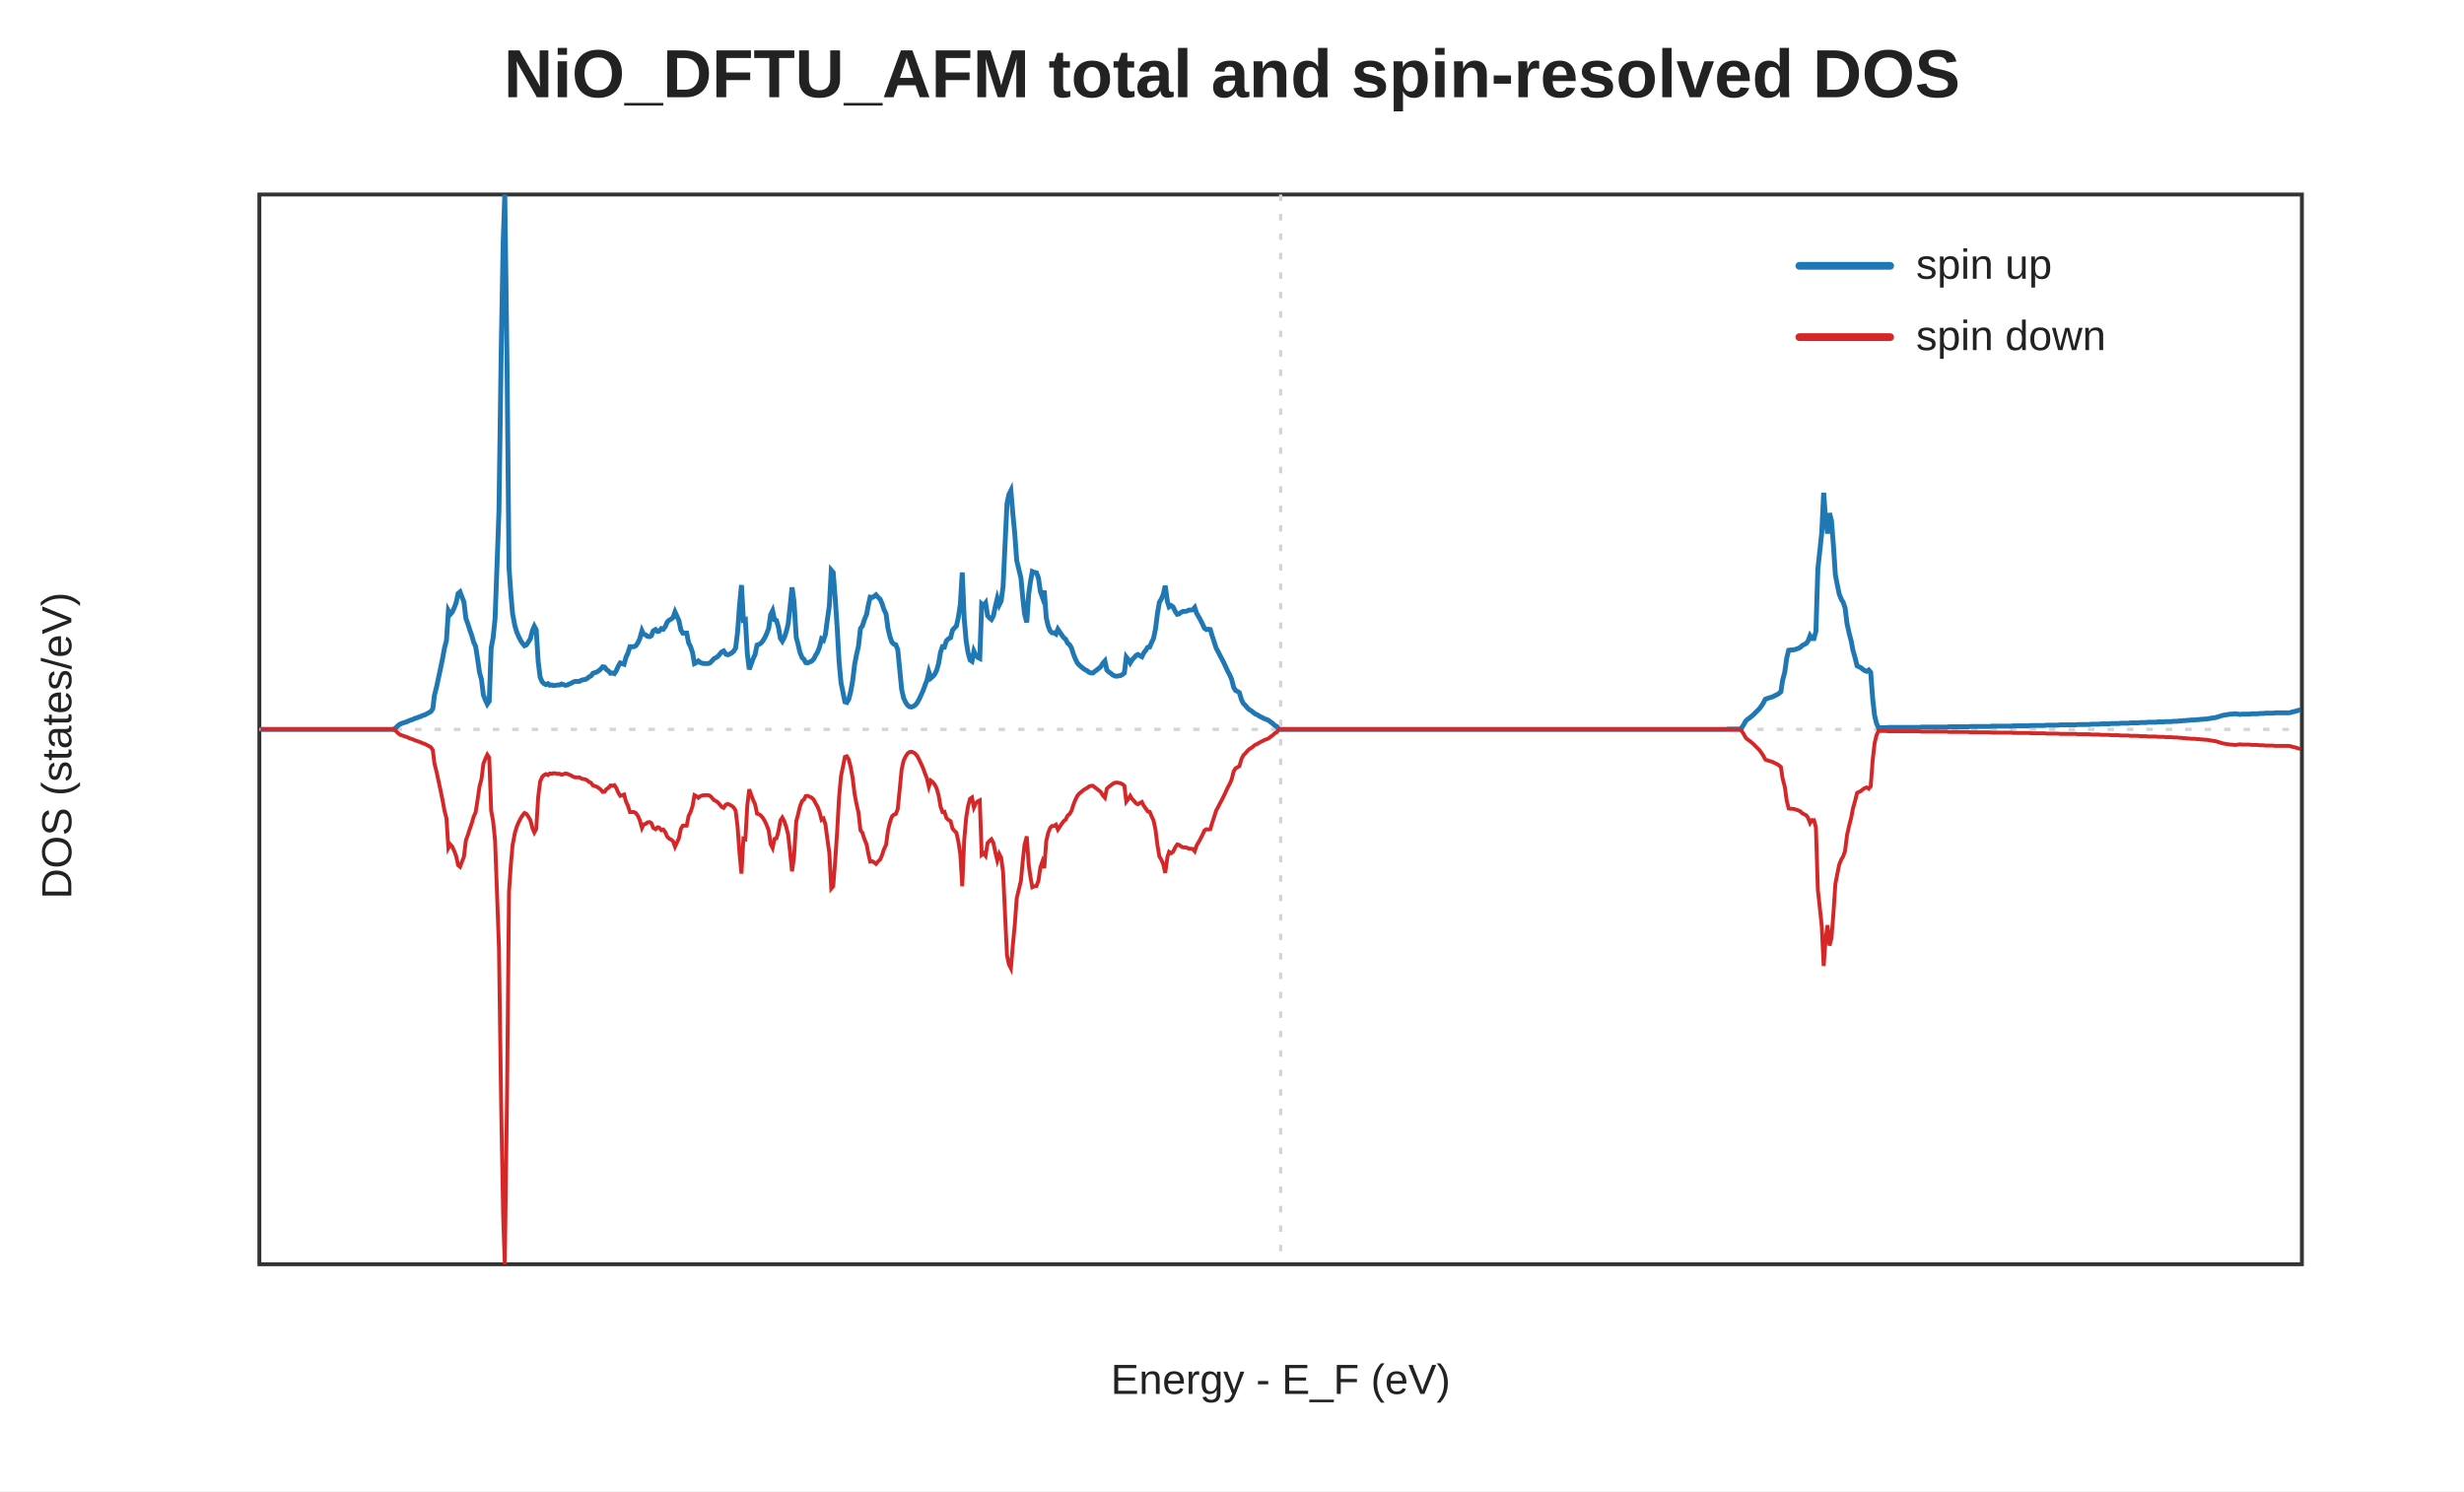
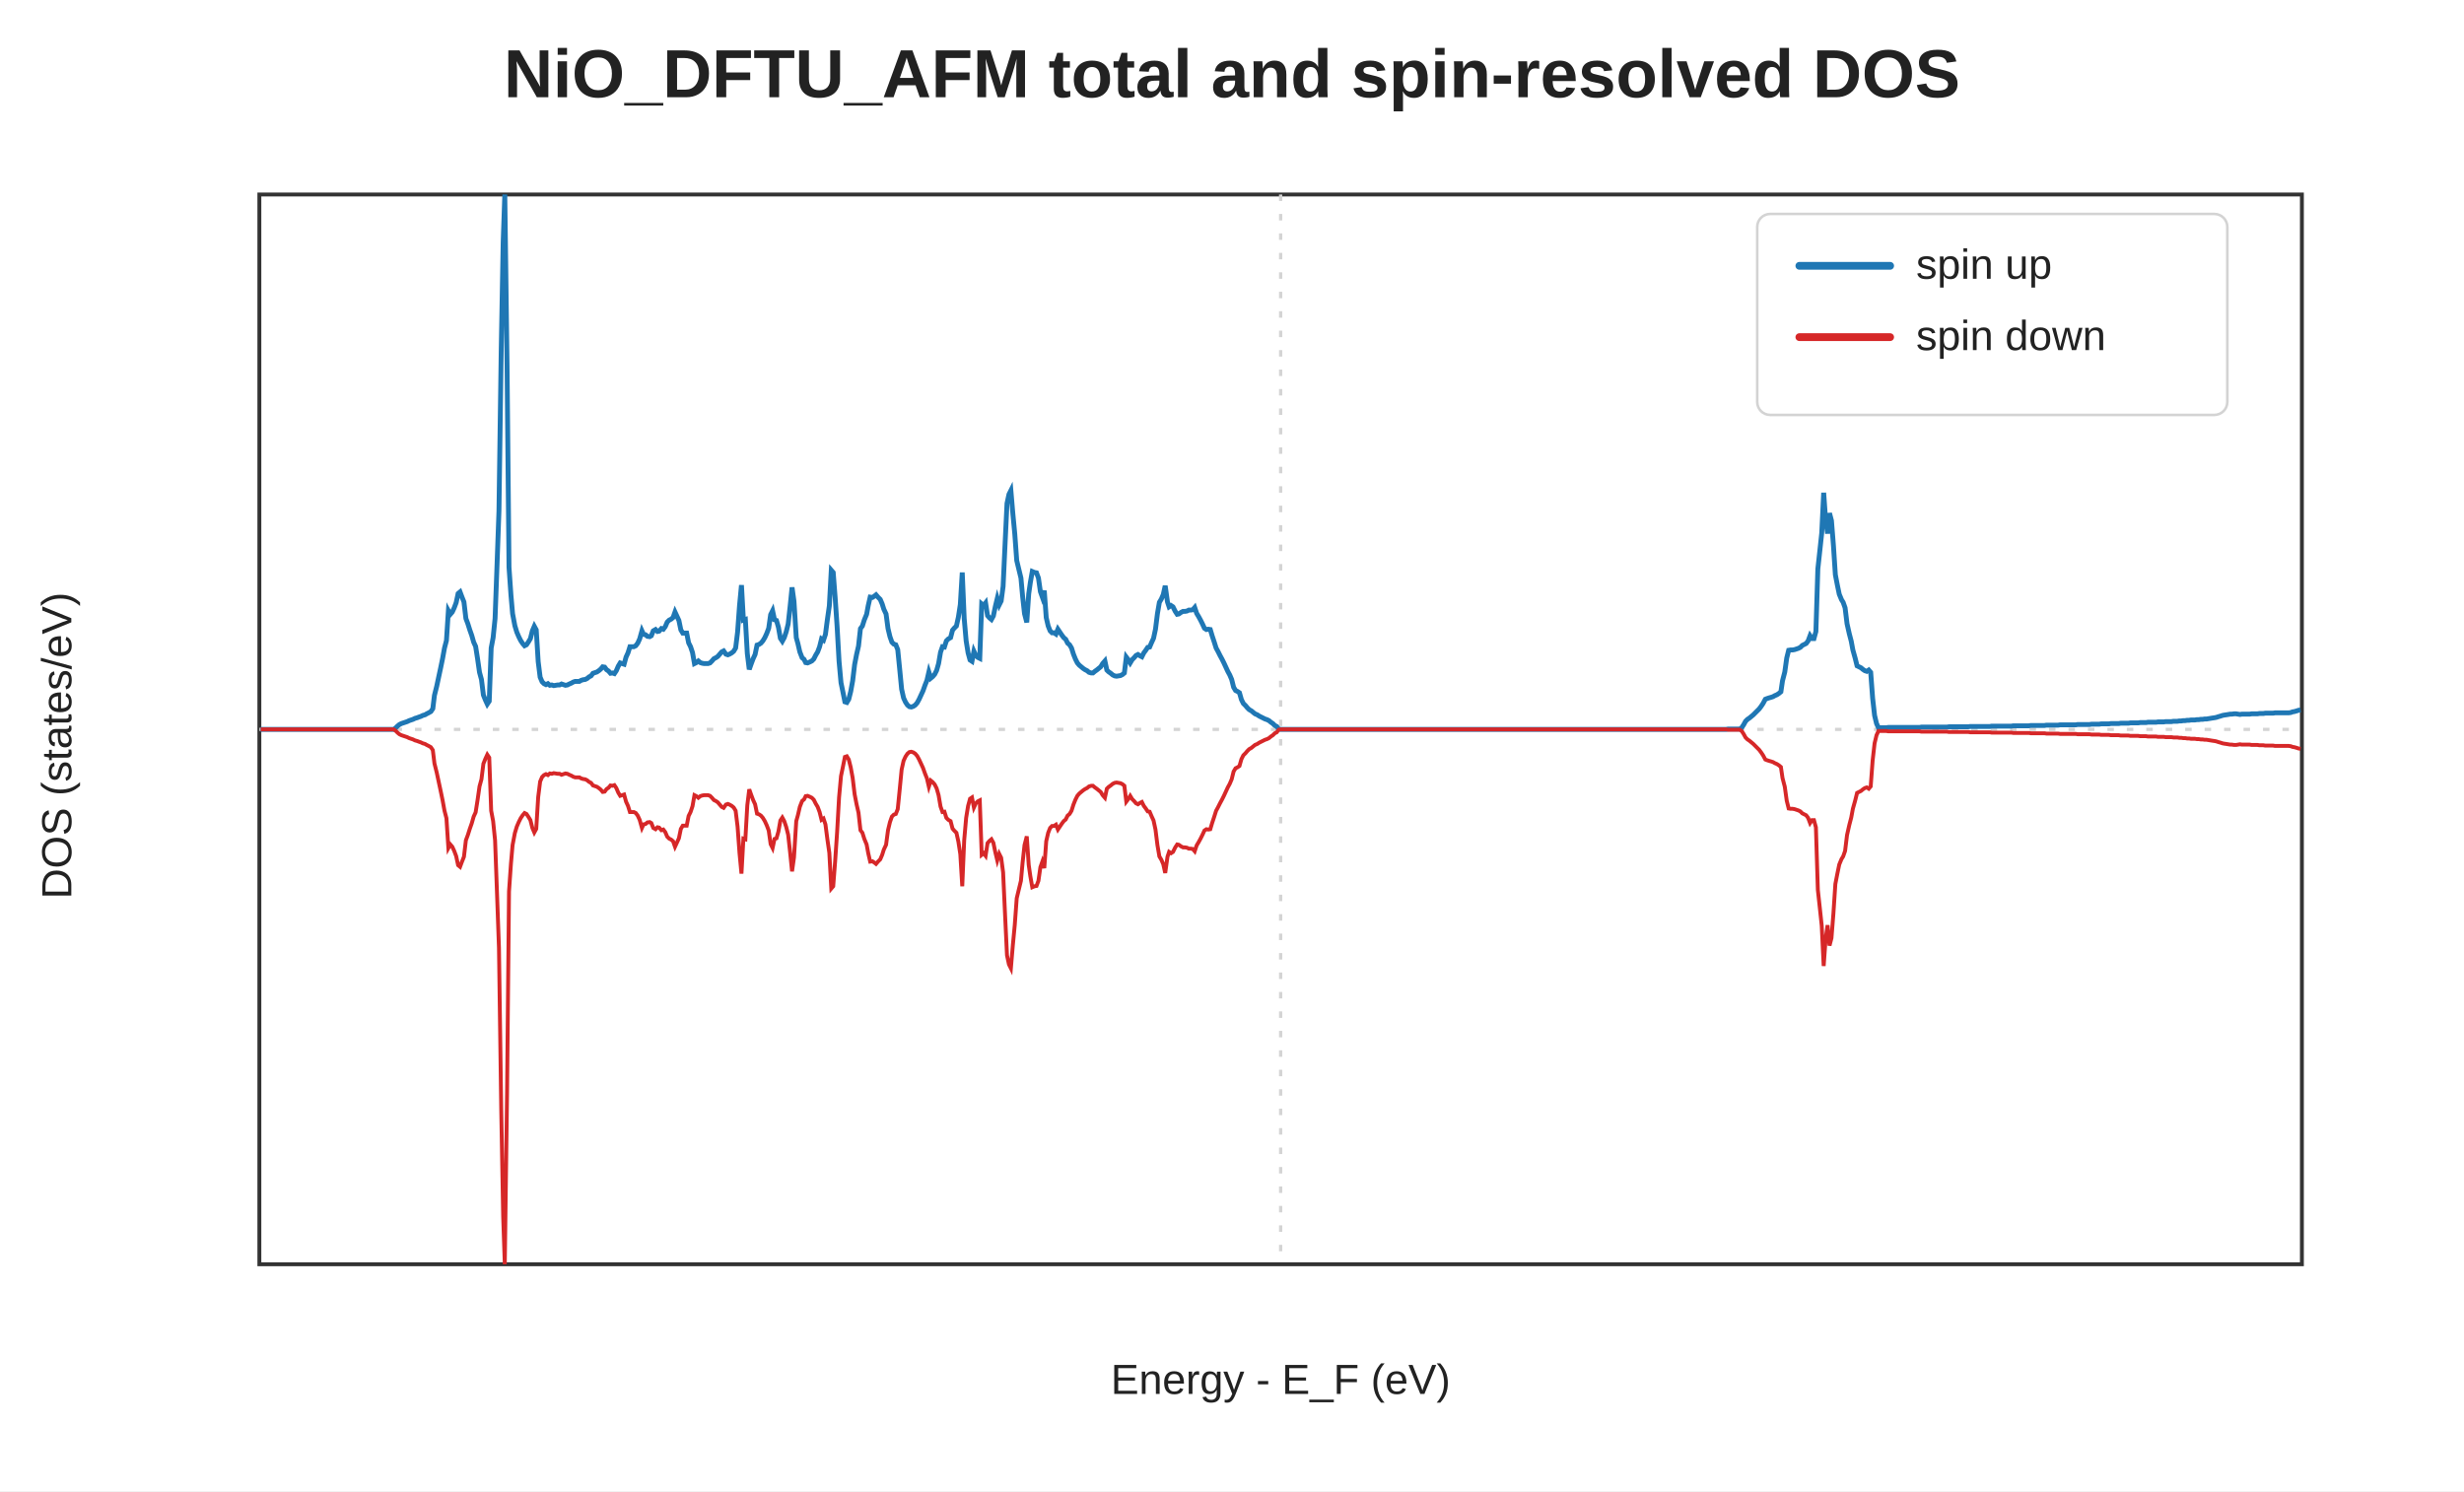
<svg xmlns="http://www.w3.org/2000/svg" width="760" height="460" viewBox="0 0 760 460">
  <style>
text { font-family: Arial, sans-serif; fill: #222; }
.title { font-size: 21px; font-weight: 700; }
.label { font-size: 13px; }
.tick { font-size: 11px; fill: #444; }
.axis { stroke: #333; stroke-width: 1.2; fill: none; }
.grid { stroke: #d4d4d4; stroke-dasharray: 2 4; stroke-width: 1; }
+ .kline { stroke: #777; stroke-dasharray: 4 5; stroke-width: 1; }
.up { fill: none; stroke: #1f77b4; stroke-width: 1.5; }
.down { fill: none; stroke: #d62728; stroke-width: 1.2; }
.pdos1 { fill: none; stroke: #2ca02c; stroke-width: 1.4; }
.pdos2 { fill: none; stroke: #9467bd; stroke-width: 1.4; }
.pdos3 { fill: none; stroke: #ff7f0e; stroke-width: 1.4; }
.legend-line { stroke-width: 2.4; stroke-linecap: round; }
.legend-dot { stroke: white; stroke-width: 1; }
+ .legend-bg { fill: white; fill-opacity: 0.78; stroke: #bbbbbb; stroke-opacity: 0.65; stroke-width: 0.8; }
</style>
  <rect width="100%" height="100%" fill="white" />
  <text x="380.0" y="30" text-anchor="middle" class="title">NiO_DFTU_AFM total and spin-resolved DOS</text>
  <rect x="80" y="60" width="630" height="330" class="axis" />
  <line x1="80" y1="225.0" x2="710" y2="225.0" class="grid" />
  <line x1="395.0" y1="60" x2="395.0" y2="390" class="grid" />
  <polyline points="80.4,225.0 81.0,225.0 81.6,225.0 82.2,225.0 82.8,225.0 83.4,225.0 84.0,225.0 84.6,225.0 85.3,225.0 85.9,225.0 86.4,225.0 87.1,225.0 87.7,225.0 88.3,225.0 88.8,225.0 89.5,225.0 90.1,225.0 90.7,225.0 91.3,225.0 91.9,225.0 92.5,225.0 93.1,225.0 93.7,225.0 94.3,225.0 94.9,225.0 95.5,225.0 96.1,225.0 96.7,225.0 97.3,225.0 97.9,225.0 98.5,225.0 99.1,225.0 99.7,225.0 100.3,225.0 100.9,225.0 101.5,225.0 102.1,225.0 102.7,225.0 103.3,225.0 103.9,225.0 104.5,225.0 105.1,225.0 105.7,225.0 106.3,225.0 107.0,225.0 107.5,225.0 108.1,225.0 108.8,225.0 109.4,225.0 109.9,225.0 110.5,225.0 111.2,225.0 111.8,225.0 112.4,225.0 113.0,225.0 113.6,225.0 114.2,225.0 114.8,225.0 115.4,225.0 116.0,225.0 116.6,225.0 117.2,225.0 117.8,225.0 118.4,225.0 119.0,225.0 119.6,225.0 120.2,225.0 120.8,225.0 121.4,225.0 122.0,224.6 122.6,224.0 123.2,223.5 123.8,223.2 124.4,223.0 125.0,222.8 125.6,222.6 126.2,222.3 126.8,222.1 127.4,221.9 128.0,221.6 128.7,221.4 129.2,221.2 129.8,221.0 130.4,220.7 131.1,220.5 131.6,220.2 132.2,219.9 132.9,219.5 133.5,218.6 134.0,214.5 134.7,211.7 135.3,208.9 135.9,206.1 136.5,203.2 137.1,199.9 137.7,197.6 138.3,188.4 138.9,189.5 139.5,188.8 140.1,187.5 140.7,185.9 141.3,183.1 141.9,182.6 142.5,184.2 143.1,185.7 143.7,190.8 144.3,192.4 144.9,194.3 145.5,196.0 146.1,198.1 146.7,199.4 147.3,203.2 147.9,207.4 148.5,209.6 149.1,214.4 149.7,215.9 150.3,217.2 150.9,216.3 151.5,199.9 152.1,196.7 152.7,190.8 153.3,174.4 153.9,157.6 154.6,107.7 155.2,74.7 155.7,60.0 156.4,112.9 157.0,175.0 157.6,183.6 158.1,189.3 158.8,193.0 159.4,195.0 160.0,196.4 160.6,197.6 161.2,198.5 161.8,199.2 162.4,198.9 163.0,198.0 163.6,197.0 164.2,194.6 164.8,193.2 165.4,194.3 166.0,204.1 166.6,208.9 167.2,210.3 167.8,210.9 168.4,211.2 169.0,210.9 169.6,211.4 170.2,211.3 170.8,211.5 171.4,211.4 172.0,211.3 172.6,211.3 173.2,211.0 173.8,211.2 174.4,211.4 175.0,211.3 175.6,211.0 176.3,210.7 176.8,210.4 177.4,210.2 178.1,210.2 178.7,210.2 179.2,209.9 179.8,209.7 180.5,209.6 181.1,209.3 181.7,208.8 182.3,208.5 182.9,207.7 183.5,207.5 184.1,207.3 184.7,206.9 185.3,206.4 185.9,205.7 186.5,205.8 187.1,206.6 187.7,207.0 188.3,207.7 188.9,207.6 189.5,207.8 190.1,206.9 190.7,205.5 191.3,204.5 191.9,204.7 192.5,204.9 193.1,202.7 193.7,201.4 194.3,199.5 194.9,199.5 195.5,199.5 196.1,199.2 196.7,198.4 197.3,197.1 198.0,194.6 198.5,195.7 199.1,195.8 199.7,196.3 200.4,196.4 200.9,196.1 201.5,194.6 202.2,194.2 202.8,194.8 203.3,194.7 204.0,193.9 204.6,194.1 205.2,193.3 205.8,191.9 206.4,191.3 207.0,191.0 207.6,190.5 208.2,188.8 208.8,190.1 209.4,191.4 210.0,194.3 210.6,195.3 211.2,195.3 211.8,195.3 212.4,198.3 213.0,199.5 213.6,201.3 214.2,204.7 214.8,204.4 215.4,203.9 216.0,204.4 216.6,204.6 217.2,204.7 217.8,204.7 218.4,204.7 219.0,204.5 219.6,203.9 220.2,203.2 220.8,202.9 221.4,202.5 222.0,201.8 222.6,201.1 223.2,200.8 223.9,201.8 224.5,202.0 225.0,201.8 225.7,201.4 226.3,200.9 226.9,199.9 227.5,195.0 228.1,186.8 228.7,180.5 229.3,191.3 229.9,191.1 230.5,201.6 231.1,206.5 231.7,204.8 232.3,203.2 232.9,201.9 233.5,199.0 234.1,198.8 234.7,198.4 235.3,197.7 235.9,196.7 236.5,195.4 237.1,193.8 237.7,189.6 238.3,188.4 238.9,191.2 239.5,191.4 240.1,193.5 240.7,196.9 241.3,197.8 241.9,196.7 242.5,194.9 243.1,192.5 243.7,187.1 244.3,181.2 244.9,185.5 245.6,196.7 246.1,198.5 246.7,201.1 247.4,202.9 248.0,203.4 248.5,204.4 249.1,204.5 249.8,204.2 250.4,203.9 251.0,203.3 251.6,202.1 252.2,201.1 252.8,199.5 253.4,197.1 254.0,197.5 254.6,195.7 255.2,191.1 255.8,186.9 256.4,175.9 257.0,176.6 257.6,184.4 258.2,193.3 258.8,204.0 259.4,210.6 260.0,213.5 260.6,216.5 261.2,216.7 261.8,215.7 262.4,213.3 263.0,210.0 263.6,205.0 264.2,201.9 264.8,199.3 265.4,193.9 266.0,193.1 266.6,191.2 267.3,189.5 267.8,186.8 268.4,184.2 269.1,184.3 269.7,183.9 270.2,183.5 270.8,184.2 271.5,184.9 272.1,186.3 272.6,187.9 273.3,189.4 273.9,193.9 274.5,196.4 275.1,198.1 275.7,198.7 276.3,198.9 276.9,200.4 277.5,206.4 278.1,212.6 278.7,215.3 279.3,216.6 279.9,217.5 280.5,218.0 281.1,218.1 281.7,217.9 282.3,217.5 282.9,216.8 283.5,215.7 284.1,214.4 284.7,213.1 285.3,211.4 285.9,209.9 286.5,207.3 287.1,209.2 287.7,208.7 288.3,208.0 288.9,206.8 289.5,204.7 290.1,201.2 290.7,199.5 291.3,199.6 291.9,197.7 292.5,197.1 293.2,196.7 293.8,194.4 294.3,193.8 295.0,193.1 295.6,190.4 296.2,186.5 296.8,176.6 297.4,190.8 298.0,197.7 298.6,201.4 299.2,203.6 299.8,204.0 300.4,200.9 301.0,202.2 301.6,202.8 302.2,203.1 302.8,186.3 303.4,186.8 304.0,186.0 304.6,189.9 305.2,190.6 305.8,191.1 306.4,190.0 307.0,187.1 307.6,184.6 308.2,186.6 308.8,185.4 309.4,180.9 310.0,167.9 310.6,155.3 311.2,152.5 311.8,151.3 312.4,158.4 313.0,164.7 313.6,172.9 314.2,175.4 314.9,178.3 315.4,183.8 316.0,189.3 316.7,192.0 317.3,183.2 317.8,179.7 318.4,176.3 319.1,176.6 319.7,176.7 320.3,178.3 320.9,182.5 321.5,184.2 322.1,182.2 322.7,190.5 323.3,193.1 323.9,194.6 324.5,195.2 325.1,195.2 325.7,195.6 326.3,194.1 326.9,195.0 327.5,195.9 328.1,196.7 328.7,197.2 329.3,198.4 329.9,198.9 330.5,199.9 331.1,201.8 331.7,203.3 332.3,204.5 332.9,205.2 333.5,205.7 334.1,206.2 334.7,206.6 335.3,206.9 335.9,207.4 336.6,207.6 337.1,207.6 337.7,207.1 338.4,206.6 339.0,206.1 339.5,205.7 340.1,204.7 340.8,203.9 341.4,206.7 341.9,207.2 342.6,207.7 343.2,208.2 343.8,208.5 344.4,208.6 345.0,208.5 345.6,208.4 346.2,208.1 346.8,207.6 347.4,202.7 348.0,203.5 348.6,204.5 349.2,203.5 349.8,202.9 350.4,202.2 351.0,201.9 351.6,202.3 352.2,202.6 352.8,201.4 353.4,200.6 354.0,199.7 354.6,199.6 355.2,198.2 355.8,196.9 356.4,194.1 357.0,189.3 357.6,185.8 358.2,184.8 358.8,183.4 359.4,180.7 360.1,185.7 360.6,187.2 361.2,186.8 361.8,187.2 362.5,188.6 363.1,189.5 363.6,189.4 364.3,188.9 364.9,188.6 365.5,188.6 366.1,188.5 366.7,188.2 367.3,188.2 367.9,188.1 368.5,187.4 369.1,189.2 369.7,190.2 370.3,191.3 370.9,192.5 371.5,193.8 372.1,194.2 372.7,194.1 373.3,194.2 373.9,196.2 374.5,198.0 375.1,199.9 375.7,201.0 376.3,202.2 376.9,203.3 377.5,204.5 378.1,205.8 378.7,207.1 379.3,208.2 379.9,209.6 380.5,212.0 381.1,213.0 381.7,213.3 382.3,213.7 382.9,215.8 383.5,217.0 384.2,217.7 384.7,218.3 385.3,218.9 386.0,219.3 386.6,219.8 387.1,220.2 387.8,220.5 388.4,220.9 389.0,221.2 389.6,221.5 390.2,221.8 390.8,222.0 391.4,222.3 392.0,222.8 392.6,223.2 393.2,223.8 393.8,224.1 394.4,224.9 395.0,225.0 395.6,225.0 396.2,225.0 396.8,225.0 397.4,225.0 398.0,225.0 398.6,225.0 399.2,225.0 399.8,225.0 400.4,225.0 401.0,225.0 401.6,225.0 402.2,225.0 402.8,225.0 403.4,225.0 404.0,225.0 404.6,225.0 405.2,225.0 405.9,225.0 406.4,225.0 407.0,225.0 407.7,225.0 408.3,225.0 408.8,225.0 409.4,225.0 410.1,225.0 410.7,225.0 411.2,225.0 411.9,225.0 412.5,225.0 413.1,225.0 413.7,225.0 414.3,225.0 414.9,225.0 415.5,225.0 416.1,225.0 416.7,225.0 417.3,225.0 417.9,225.0 418.5,225.0 419.1,225.0 419.7,225.0 420.3,225.0 420.9,225.0 421.5,225.0 422.1,225.0 422.7,225.0 423.3,225.0 423.9,225.0 424.5,225.0 425.1,225.0 425.7,225.0 426.3,225.0 426.9,225.0 427.5,225.0 428.1,225.0 428.7,225.0 429.4,225.0 429.9,225.0 430.5,225.0 431.1,225.0 431.8,225.0 432.4,225.0 432.9,225.0 433.6,225.0 434.2,225.0 434.8,225.0 435.4,225.0 436.0,225.0 436.6,225.0 437.2,225.0 437.8,225.0 438.4,225.0 439.0,225.0 439.6,225.0 440.2,225.0 440.8,225.0 441.4,225.0 442.0,225.0 442.6,225.0 443.2,225.0 443.8,225.0 444.4,225.0 445.0,225.0 445.6,225.0 446.2,225.0 446.8,225.0 447.4,225.0 448.0,225.0 448.6,225.0 449.2,225.0 449.8,225.0 450.4,225.0 451.0,225.0 451.6,225.0 452.2,225.0 452.8,225.0 453.5,225.0 454.0,225.0 454.6,225.0 455.3,225.0 455.9,225.0 456.4,225.0 457.1,225.0 457.7,225.0 458.3,225.0 458.9,225.0 459.5,225.0 460.1,225.0 460.7,225.0 461.3,225.0 461.9,225.0 462.5,225.0 463.1,225.0 463.7,225.0 464.3,225.0 464.9,225.0 465.5,225.0 466.1,225.0 466.7,225.0 467.3,225.0 467.9,225.0 468.5,225.0 469.1,225.0 469.7,225.0 470.3,225.0 470.9,225.0 471.5,225.0 472.1,225.0 472.7,225.0 473.3,225.0 473.9,225.0 474.5,225.0 475.2,225.0 475.7,225.0 476.3,225.0 477.0,225.0 477.6,225.0 478.1,225.0 478.8,225.0 479.4,225.0 480.0,225.0 480.5,225.0 481.2,225.0 481.8,225.0 482.4,225.0 483.0,225.0 483.6,225.0 484.2,225.0 484.8,225.0 485.4,225.0 486.0,225.0 486.6,225.0 487.2,225.0 487.8,225.0 488.4,225.0 489.0,225.0 489.6,225.0 490.2,225.0 490.8,225.0 491.4,225.0 492.0,225.0 492.6,225.0 493.2,225.0 493.8,225.0 494.4,225.0 495.0,225.0 495.6,225.0 496.2,225.0 496.8,225.0 497.4,225.0 498.0,225.0 498.7,225.0 499.2,225.0 499.8,225.0 500.4,225.0 501.1,225.0 501.7,225.0 502.2,225.0 502.9,225.0 503.5,225.0 504.1,225.0 504.7,225.0 505.3,225.0 505.9,225.0 506.5,225.0 507.1,225.0 507.7,225.0 508.3,225.0 508.9,225.0 509.5,225.0 510.1,225.0 510.7,225.0 511.3,225.0 511.9,225.0 512.5,225.0 513.1,225.0 513.7,225.0 514.3,225.0 514.9,225.0 515.5,225.0 516.1,225.0 516.7,225.0 517.3,225.0 517.9,225.0 518.5,225.0 519.1,225.0 519.7,225.0 520.4,225.0 520.9,225.0 521.5,225.0 522.1,225.0 522.8,225.0 523.3,225.0 523.9,225.0 524.6,225.0 525.2,225.0 525.7,225.0 526.4,225.0 527.0,225.0 527.6,225.0 528.2,225.0 528.8,225.0 529.4,225.0 530.0,225.0 530.6,225.0 531.2,225.0 531.8,225.0 532.4,225.0 533.0,224.9 533.6,224.9 534.2,224.9 534.8,224.9 535.4,224.9 536.0,224.9 536.6,224.9 537.2,224.5 537.8,223.6 538.4,222.5 539.0,221.9 539.6,221.5 540.2,221.0 540.8,220.5 541.4,219.9 542.0,219.3 542.6,218.7 543.2,217.9 543.8,217.0 544.5,215.7 545.0,215.5 545.6,215.3 546.3,215.1 546.9,214.9 547.4,214.6 548.1,214.3 548.7,213.9 549.3,213.4 549.8,210.0 550.5,207.3 551.1,203.0 551.7,200.6 552.3,200.5 552.9,200.5 553.5,200.4 554.1,200.2 554.7,200.0 555.3,199.7 555.9,199.1 556.5,198.8 557.1,198.5 557.7,197.7 558.3,196.1 558.9,197.0 559.5,197.0 560.1,194.8 560.7,175.5 561.3,170.0 561.9,164.4 562.5,152.0 563.1,160.4 563.7,164.6 564.3,158.3 564.9,160.6 565.5,168.2 566.1,177.3 566.7,180.4 567.3,183.3 568.0,185.0 568.5,185.8 569.1,187.5 569.7,192.4 570.4,195.5 571.0,197.8 571.5,200.5 572.2,203.0 572.8,205.4 573.4,205.7 574.0,206.0 574.6,206.5 575.2,206.9 575.8,207.1 576.4,206.7 577.0,207.4 577.6,215.4 578.2,220.7 578.8,223.2 579.4,224.5 580.0,224.5 580.6,224.5 581.2,224.5 581.8,224.5 582.4,224.4 583.0,224.4 583.6,224.4 584.2,224.4 584.8,224.4 585.4,224.4 586.0,224.4 586.6,224.4 587.2,224.4 587.8,224.4 588.4,224.4 589.0,224.4 589.7,224.4 590.2,224.4 590.8,224.4 591.4,224.4 592.1,224.4 592.6,224.3 593.2,224.3 593.9,224.3 594.5,224.3 595.0,224.3 595.7,224.3 596.3,224.3 596.9,224.3 597.5,224.3 598.1,224.3 598.7,224.3 599.3,224.3 599.9,224.3 600.5,224.3 601.1,224.2 601.7,224.2 602.3,224.2 602.9,224.2 603.5,224.2 604.1,224.2 604.7,224.2 605.3,224.2 605.9,224.2 606.5,224.2 607.1,224.2 607.7,224.1 608.3,224.1 608.9,224.1 609.5,224.1 610.1,224.1 610.7,224.1 611.3,224.1 611.9,224.1 612.5,224.1 613.1,224.1 613.8,224.1 614.3,224.0 614.9,224.0 615.6,224.0 616.2,224.0 616.7,224.0 617.4,224.0 618.0,224.0 618.6,224.0 619.1,224.0 619.8,224.0 620.4,224.0 621.0,223.9 621.6,223.9 622.2,223.9 622.8,223.9 623.4,223.9 624.0,223.9 624.6,223.9 625.2,223.9 625.8,223.9 626.4,223.8 627.0,223.8 627.6,223.8 628.2,223.8 628.8,223.8 629.4,223.8 630.0,223.8 630.6,223.8 631.2,223.7 631.8,223.7 632.4,223.7 633.0,223.7 633.6,223.7 634.2,223.7 634.8,223.7 635.4,223.6 636.0,223.6 636.6,223.6 637.3,223.6 637.8,223.6 638.4,223.6 639.1,223.6 639.7,223.6 640.3,223.6 640.8,223.5 641.5,223.5 642.1,223.5 642.7,223.5 643.3,223.5 643.9,223.5 644.5,223.5 645.1,223.4 645.7,223.4 646.3,223.4 646.9,223.4 647.5,223.4 648.1,223.3 648.7,223.3 649.3,223.3 649.9,223.3 650.5,223.3 651.1,223.2 651.7,223.2 652.3,223.2 652.9,223.2 653.5,223.2 654.1,223.1 654.7,223.1 655.3,223.1 655.9,223.1 656.5,223.1 657.1,223.0 657.7,223.0 658.3,223.0 659.0,223.0 659.5,223.0 660.1,222.9 660.7,222.9 661.4,222.9 661.9,222.9 662.5,222.8 663.2,222.8 663.8,222.8 664.3,222.8 665.0,222.8 665.6,222.7 666.2,222.7 666.8,222.7 667.4,222.7 668.0,222.6 668.6,222.6 669.2,222.6 669.8,222.6 670.4,222.5 671.0,222.5 671.6,222.5 672.2,222.4 672.8,222.4 673.4,222.3 674.0,222.3 674.6,222.2 675.2,222.2 675.8,222.1 676.4,222.1 677.0,222.1 677.6,222.0 678.2,222.0 678.8,221.9 679.4,221.9 680.0,221.8 680.6,221.8 681.2,221.7 681.8,221.6 682.4,221.5 683.1,221.4 683.6,221.3 684.2,221.1 684.9,220.9 685.5,220.7 686.0,220.6 686.7,220.5 687.3,220.4 687.9,220.3 688.4,220.3 689.1,220.2 689.7,220.2 690.3,220.3 690.9,220.4 691.5,220.3 692.1,220.3 692.7,220.3 693.3,220.3 693.9,220.3 694.5,220.2 695.1,220.2 695.7,220.2 696.3,220.2 696.9,220.1 697.5,220.1 698.1,220.1 698.7,220.0 699.3,220.0 699.9,220.0 700.5,220.0 701.1,220.0 701.7,219.9 702.3,219.9 702.9,219.9 703.5,219.9 704.1,219.9 704.7,219.9 705.3,219.9 705.9,219.9 706.6,219.8 707.1,219.6 707.7,219.5 708.4,219.3 709.0,219.1 709.6,219.0" class="up" />
  <polyline points="80.4,225.0 81.0,225.0 81.6,225.0 82.2,225.0 82.8,225.0 83.4,225.0 84.0,225.0 84.6,225.0 85.3,225.0 85.9,225.0 86.4,225.0 87.1,225.0 87.7,225.0 88.3,225.0 88.8,225.0 89.5,225.0 90.1,225.0 90.7,225.0 91.3,225.0 91.9,225.0 92.5,225.0 93.1,225.0 93.7,225.0 94.3,225.0 94.9,225.0 95.5,225.0 96.1,225.0 96.7,225.0 97.3,225.0 97.9,225.0 98.5,225.0 99.1,225.0 99.7,225.0 100.3,225.0 100.9,225.0 101.5,225.0 102.1,225.0 102.7,225.0 103.3,225.0 103.9,225.0 104.5,225.0 105.1,225.0 105.7,225.0 106.3,225.0 107.0,225.0 107.5,225.0 108.1,225.0 108.8,225.0 109.4,225.0 109.9,225.0 110.5,225.0 111.2,225.0 111.8,225.0 112.4,225.0 113.0,225.0 113.6,225.0 114.2,225.0 114.8,225.0 115.4,225.0 116.0,225.0 116.6,225.0 117.2,225.0 117.8,225.0 118.4,225.0 119.0,225.0 119.6,225.0 120.2,225.0 120.8,225.0 121.4,225.0 122.0,225.4 122.6,226.0 123.2,226.5 123.8,226.8 124.4,227.0 125.0,227.2 125.6,227.4 126.2,227.7 126.8,227.9 127.4,228.1 128.0,228.4 128.7,228.6 129.2,228.8 129.8,229.0 130.4,229.3 131.1,229.5 131.6,229.8 132.2,230.1 132.9,230.5 133.5,231.4 134.0,235.5 134.7,238.3 135.3,241.1 135.9,243.9 136.5,246.8 137.1,250.1 137.7,252.4 138.3,261.6 138.9,260.5 139.5,261.2 140.1,262.5 140.7,264.1 141.3,266.9 141.9,267.4 142.5,265.8 143.1,264.3 143.7,259.2 144.3,257.6 144.9,255.7 145.5,254.0 146.1,251.9 146.7,250.6 147.3,246.8 147.9,242.6 148.5,240.4 149.1,235.6 149.7,234.1 150.3,232.8 150.9,233.7 151.5,250.1 152.1,253.3 152.7,259.2 153.3,275.6 153.9,292.4 154.6,342.3 155.2,375.3 155.7,390.0 156.4,337.1 157.0,275.0 157.6,266.4 158.1,260.7 158.8,257.0 159.4,255.0 160.0,253.6 160.6,252.4 161.2,251.5 161.8,250.8 162.4,251.1 163.0,252.0 163.6,253.0 164.2,255.4 164.8,256.8 165.4,255.7 166.0,245.9 166.6,241.1 167.2,239.7 167.8,239.1 168.4,238.8 169.0,239.1 169.6,238.6 170.2,238.7 170.8,238.5 171.4,238.6 172.0,238.7 172.6,238.7 173.2,239.0 173.8,238.8 174.4,238.6 175.0,238.7 175.6,239.0 176.3,239.3 176.8,239.6 177.4,239.8 178.1,239.8 178.7,239.8 179.2,240.1 179.8,240.3 180.5,240.4 181.1,240.7 181.7,241.2 182.3,241.5 182.9,242.3 183.5,242.5 184.1,242.7 184.7,243.1 185.3,243.6 185.9,244.3 186.5,244.2 187.1,243.4 187.7,243.0 188.3,242.3 188.9,242.4 189.5,242.2 190.1,243.1 190.7,244.5 191.3,245.5 191.9,245.3 192.5,245.1 193.1,247.3 193.7,248.6 194.3,250.5 194.9,250.5 195.5,250.5 196.1,250.8 196.7,251.6 197.3,252.9 198.0,255.4 198.5,254.3 199.1,254.2 199.7,253.7 200.4,253.6 200.9,253.9 201.5,255.4 202.2,255.8 202.8,255.2 203.3,255.3 204.0,256.1 204.6,255.9 205.2,256.7 205.8,258.1 206.4,258.7 207.0,259.0 207.6,259.5 208.2,261.2 208.8,259.9 209.4,258.6 210.0,255.7 210.6,254.7 211.2,254.7 211.8,254.7 212.4,251.7 213.0,250.5 213.6,248.7 214.2,245.3 214.8,245.6 215.4,246.1 216.0,245.6 216.6,245.4 217.2,245.3 217.8,245.3 218.4,245.3 219.0,245.5 219.6,246.1 220.2,246.8 220.8,247.1 221.4,247.5 222.0,248.2 222.6,248.9 223.2,249.2 223.9,248.2 224.5,248.0 225.0,248.2 225.7,248.6 226.3,249.1 226.9,250.1 227.5,255.0 228.1,263.2 228.7,269.5 229.3,258.7 229.9,258.9 230.5,248.4 231.1,243.5 231.7,245.2 232.3,246.8 232.9,248.1 233.5,251.0 234.1,251.2 234.7,251.6 235.3,252.3 235.9,253.3 236.5,254.6 237.1,256.2 237.7,260.4 238.3,261.6 238.9,258.8 239.5,258.6 240.1,256.5 240.7,253.1 241.3,252.2 241.9,253.3 242.5,255.1 243.1,257.5 243.7,262.9 244.3,268.8 244.9,264.5 245.6,253.3 246.1,251.5 246.7,248.9 247.4,247.1 248.0,246.6 248.5,245.6 249.1,245.5 249.8,245.8 250.4,246.1 251.0,246.7 251.6,247.9 252.2,248.9 252.8,250.5 253.4,252.9 254.0,252.5 254.6,254.3 255.2,258.9 255.8,263.1 256.4,274.1 257.0,273.4 257.6,265.6 258.2,256.7 258.8,246.0 259.4,239.4 260.0,236.5 260.6,233.5 261.2,233.3 261.8,234.3 262.4,236.7 263.0,240.0 263.6,245.0 264.2,248.1 264.8,250.7 265.4,256.1 266.0,256.9 266.6,258.8 267.3,260.5 267.8,263.2 268.4,265.8 269.1,265.7 269.7,266.1 270.2,266.5 270.8,265.8 271.5,265.1 272.1,263.7 272.6,262.1 273.3,260.6 273.9,256.1 274.5,253.6 275.1,251.9 275.7,251.3 276.3,251.1 276.9,249.6 277.5,243.6 278.1,237.4 278.7,234.7 279.3,233.4 279.9,232.5 280.5,232.0 281.1,231.9 281.7,232.1 282.3,232.5 282.9,233.2 283.5,234.3 284.1,235.6 284.7,236.9 285.3,238.6 285.9,240.1 286.5,242.7 287.1,240.8 287.7,241.3 288.3,242.0 288.9,243.2 289.5,245.3 290.1,248.8 290.7,250.5 291.3,250.4 291.9,252.3 292.5,252.9 293.2,253.3 293.8,255.6 294.3,256.2 295.0,256.9 295.6,259.6 296.2,263.5 296.8,273.4 297.4,259.2 298.0,252.3 298.6,248.6 299.2,246.4 299.8,246.0 300.4,249.1 301.0,247.8 301.6,247.2 302.2,246.9 302.8,263.7 303.4,263.2 304.0,264.0 304.6,260.1 305.2,259.4 305.8,258.9 306.4,260.0 307.0,262.9 307.6,265.4 308.2,263.4 308.8,264.6 309.4,269.1 310.0,282.1 310.6,294.7 311.2,297.5 311.8,298.7 312.4,291.6 313.0,285.3 313.6,277.1 314.2,274.6 314.9,271.7 315.4,266.2 316.0,260.7 316.7,258.0 317.3,266.8 317.8,270.3 318.4,273.7 319.1,273.4 319.7,273.3 320.3,271.7 320.9,267.5 321.5,265.8 322.1,267.8 322.7,259.5 323.3,256.9 323.9,255.4 324.5,254.8 325.1,254.8 325.7,254.4 326.3,255.9 326.9,255.0 327.5,254.1 328.1,253.3 328.7,252.8 329.3,251.6 329.9,251.1 330.5,250.1 331.1,248.2 331.7,246.7 332.3,245.5 332.9,244.8 333.5,244.3 334.1,243.8 334.7,243.4 335.3,243.1 335.9,242.6 336.6,242.4 337.1,242.4 337.7,242.9 338.4,243.4 339.0,243.9 339.5,244.3 340.1,245.3 340.8,246.1 341.4,243.3 341.9,242.8 342.6,242.3 343.2,241.8 343.8,241.5 344.4,241.4 345.0,241.5 345.6,241.6 346.2,241.9 346.8,242.4 347.4,247.3 348.0,246.5 348.6,245.5 349.2,246.5 349.8,247.1 350.4,247.8 351.0,248.1 351.6,247.7 352.2,247.4 352.8,248.6 353.4,249.4 354.0,250.3 354.6,250.4 355.2,251.8 355.8,253.1 356.4,255.9 357.0,260.7 357.6,264.2 358.2,265.2 358.8,266.6 359.4,269.3 360.1,264.3 360.6,262.8 361.2,263.2 361.8,262.8 362.5,261.4 363.1,260.5 363.6,260.6 364.3,261.1 364.9,261.4 365.5,261.4 366.1,261.5 366.7,261.8 367.3,261.8 367.9,261.9 368.5,262.6 369.1,260.8 369.7,259.8 370.3,258.7 370.9,257.5 371.5,256.2 372.1,255.8 372.7,255.9 373.3,255.8 373.9,253.8 374.5,252.0 375.1,250.1 375.7,249.0 376.3,247.8 376.9,246.7 377.5,245.5 378.1,244.2 378.7,242.9 379.3,241.8 379.9,240.4 380.5,238.0 381.1,237.0 381.7,236.7 382.3,236.3 382.9,234.2 383.5,233.0 384.2,232.3 384.7,231.7 385.3,231.1 386.0,230.7 386.6,230.2 387.1,229.8 387.8,229.5 388.4,229.1 389.0,228.8 389.6,228.5 390.2,228.2 390.8,228.0 391.4,227.7 392.0,227.2 392.6,226.8 393.2,226.2 393.8,225.9 394.4,225.1 395.0,225.0 395.6,225.0 396.2,225.0 396.8,225.0 397.4,225.0 398.0,225.0 398.6,225.0 399.2,225.0 399.8,225.0 400.4,225.0 401.0,225.0 401.6,225.0 402.2,225.0 402.8,225.0 403.4,225.0 404.0,225.0 404.6,225.0 405.2,225.0 405.9,225.0 406.4,225.0 407.0,225.0 407.7,225.0 408.3,225.0 408.8,225.0 409.4,225.0 410.1,225.0 410.7,225.0 411.2,225.0 411.9,225.0 412.5,225.0 413.1,225.0 413.7,225.0 414.3,225.0 414.9,225.0 415.5,225.0 416.1,225.0 416.7,225.0 417.3,225.0 417.9,225.0 418.5,225.0 419.1,225.0 419.7,225.0 420.3,225.0 420.9,225.0 421.5,225.0 422.1,225.0 422.7,225.0 423.3,225.0 423.9,225.0 424.5,225.0 425.1,225.0 425.7,225.0 426.3,225.0 426.9,225.0 427.5,225.0 428.1,225.0 428.7,225.0 429.4,225.0 429.9,225.0 430.5,225.0 431.1,225.0 431.8,225.0 432.4,225.0 432.9,225.0 433.6,225.0 434.2,225.0 434.8,225.0 435.4,225.0 436.0,225.0 436.6,225.0 437.2,225.0 437.8,225.0 438.4,225.0 439.0,225.0 439.6,225.0 440.2,225.0 440.8,225.0 441.4,225.0 442.0,225.0 442.6,225.0 443.2,225.0 443.8,225.0 444.4,225.0 445.0,225.0 445.6,225.0 446.2,225.0 446.8,225.0 447.4,225.0 448.0,225.0 448.6,225.0 449.2,225.0 449.8,225.0 450.4,225.0 451.0,225.0 451.6,225.0 452.2,225.0 452.8,225.0 453.5,225.0 454.0,225.0 454.6,225.0 455.3,225.0 455.9,225.0 456.4,225.0 457.1,225.0 457.7,225.0 458.3,225.0 458.9,225.0 459.5,225.0 460.1,225.0 460.7,225.0 461.3,225.0 461.9,225.0 462.5,225.0 463.1,225.0 463.7,225.0 464.3,225.0 464.9,225.0 465.5,225.0 466.1,225.0 466.7,225.0 467.3,225.0 467.9,225.0 468.5,225.0 469.1,225.0 469.7,225.0 470.3,225.0 470.9,225.0 471.5,225.0 472.1,225.0 472.7,225.0 473.3,225.0 473.9,225.0 474.5,225.0 475.2,225.0 475.7,225.0 476.3,225.0 477.0,225.0 477.6,225.0 478.1,225.0 478.8,225.0 479.4,225.0 480.0,225.0 480.5,225.0 481.2,225.0 481.8,225.0 482.4,225.0 483.0,225.0 483.6,225.0 484.2,225.0 484.8,225.0 485.4,225.0 486.0,225.0 486.6,225.0 487.2,225.0 487.8,225.0 488.4,225.0 489.0,225.0 489.6,225.0 490.2,225.0 490.8,225.0 491.4,225.0 492.0,225.0 492.6,225.0 493.2,225.0 493.8,225.0 494.4,225.0 495.0,225.0 495.6,225.0 496.2,225.0 496.8,225.0 497.4,225.0 498.0,225.0 498.7,225.0 499.2,225.0 499.8,225.0 500.4,225.0 501.1,225.0 501.7,225.0 502.2,225.0 502.9,225.0 503.5,225.0 504.1,225.0 504.7,225.0 505.3,225.0 505.9,225.0 506.5,225.0 507.1,225.0 507.7,225.0 508.3,225.0 508.9,225.0 509.5,225.0 510.1,225.0 510.7,225.0 511.3,225.0 511.9,225.0 512.5,225.0 513.1,225.0 513.7,225.0 514.3,225.0 514.9,225.0 515.5,225.0 516.1,225.0 516.7,225.0 517.3,225.0 517.9,225.0 518.5,225.0 519.1,225.0 519.7,225.0 520.4,225.0 520.9,225.0 521.5,225.0 522.1,225.0 522.8,225.0 523.3,225.0 523.9,225.0 524.6,225.0 525.2,225.0 525.7,225.0 526.4,225.0 527.0,225.0 527.6,225.0 528.2,225.0 528.8,225.0 529.4,225.0 530.0,225.0 530.6,225.0 531.2,225.0 531.8,225.0 532.4,225.0 533.0,225.1 533.6,225.1 534.2,225.1 534.8,225.1 535.4,225.1 536.0,225.1 536.6,225.1 537.2,225.5 537.8,226.4 538.4,227.5 539.0,228.1 539.6,228.5 540.2,229.0 540.8,229.5 541.4,230.1 542.0,230.7 542.6,231.3 543.2,232.1 543.8,233.0 544.5,234.3 545.0,234.5 545.6,234.7 546.3,234.9 546.9,235.1 547.4,235.4 548.1,235.7 548.7,236.1 549.3,236.6 549.8,240.0 550.5,242.7 551.1,247.0 551.7,249.4 552.3,249.5 552.9,249.5 553.5,249.6 554.1,249.8 554.7,250.0 555.3,250.3 555.9,250.9 556.5,251.2 557.1,251.5 557.7,252.3 558.3,253.9 558.9,253.0 559.5,253.0 560.1,255.2 560.7,274.5 561.3,280.0 561.9,285.6 562.5,298.0 563.1,289.6 563.7,285.4 564.3,291.7 564.9,289.4 565.5,281.8 566.1,272.7 566.7,269.6 567.3,266.7 568.0,265.0 568.5,264.2 569.1,262.5 569.7,257.6 570.4,254.5 571.0,252.2 571.5,249.5 572.2,247.0 572.8,244.6 573.4,244.3 574.0,244.0 574.6,243.5 575.2,243.1 575.8,242.9 576.4,243.3 577.0,242.6 577.6,234.6 578.2,229.3 578.8,226.8 579.4,225.5 580.0,225.5 580.6,225.5 581.2,225.5 581.8,225.5 582.4,225.6 583.0,225.6 583.6,225.6 584.2,225.6 584.8,225.6 585.4,225.6 586.0,225.6 586.6,225.6 587.2,225.6 587.8,225.6 588.4,225.6 589.0,225.6 589.7,225.6 590.2,225.6 590.8,225.6 591.4,225.6 592.1,225.6 592.6,225.7 593.2,225.7 593.9,225.7 594.5,225.7 595.0,225.7 595.7,225.7 596.3,225.7 596.9,225.7 597.5,225.7 598.1,225.7 598.7,225.7 599.3,225.7 599.9,225.7 600.5,225.7 601.1,225.8 601.7,225.8 602.3,225.8 602.9,225.8 603.5,225.8 604.1,225.8 604.7,225.8 605.3,225.8 605.9,225.8 606.5,225.8 607.1,225.8 607.7,225.9 608.3,225.9 608.9,225.9 609.5,225.9 610.1,225.9 610.7,225.9 611.3,225.9 611.9,225.9 612.5,225.9 613.1,225.9 613.8,225.9 614.3,226.0 614.9,226.0 615.6,226.0 616.2,226.0 616.7,226.0 617.4,226.0 618.0,226.0 618.6,226.0 619.1,226.0 619.8,226.0 620.4,226.0 621.0,226.1 621.6,226.1 622.2,226.1 622.8,226.1 623.4,226.1 624.0,226.1 624.6,226.1 625.2,226.1 625.8,226.1 626.4,226.2 627.0,226.2 627.6,226.2 628.2,226.2 628.8,226.2 629.4,226.2 630.0,226.2 630.6,226.2 631.2,226.3 631.8,226.3 632.4,226.3 633.0,226.3 633.6,226.3 634.2,226.3 634.8,226.3 635.4,226.4 636.0,226.4 636.6,226.4 637.3,226.4 637.8,226.4 638.4,226.4 639.1,226.4 639.7,226.4 640.3,226.4 640.8,226.5 641.5,226.5 642.1,226.5 642.7,226.5 643.3,226.5 643.9,226.5 644.5,226.5 645.1,226.6 645.7,226.6 646.3,226.6 646.9,226.6 647.5,226.6 648.1,226.7 648.7,226.7 649.3,226.7 649.9,226.7 650.5,226.7 651.1,226.8 651.7,226.8 652.3,226.8 652.9,226.8 653.5,226.8 654.1,226.9 654.7,226.9 655.3,226.9 655.9,226.9 656.5,226.9 657.1,227.0 657.7,227.0 658.3,227.0 659.0,227.0 659.5,227.0 660.1,227.1 660.7,227.1 661.4,227.1 661.9,227.1 662.5,227.2 663.2,227.2 663.8,227.2 664.3,227.2 665.0,227.2 665.6,227.3 666.2,227.3 666.8,227.3 667.4,227.3 668.0,227.4 668.6,227.4 669.2,227.4 669.8,227.4 670.4,227.5 671.0,227.5 671.6,227.5 672.2,227.6 672.8,227.6 673.4,227.7 674.0,227.7 674.6,227.8 675.2,227.8 675.8,227.9 676.4,227.9 677.0,227.9 677.6,228.0 678.2,228.0 678.8,228.1 679.4,228.1 680.0,228.2 680.6,228.2 681.2,228.3 681.8,228.4 682.4,228.5 683.1,228.6 683.6,228.7 684.2,228.9 684.9,229.1 685.5,229.3 686.0,229.4 686.7,229.5 687.3,229.6 687.9,229.7 688.4,229.7 689.1,229.8 689.7,229.8 690.3,229.7 690.9,229.6 691.5,229.7 692.1,229.7 692.7,229.7 693.3,229.7 693.9,229.7 694.5,229.8 695.1,229.8 695.7,229.8 696.3,229.8 696.9,229.9 697.5,229.9 698.1,229.9 698.7,230.0 699.3,230.0 699.9,230.0 700.5,230.0 701.1,230.0 701.7,230.1 702.3,230.1 702.9,230.1 703.5,230.1 704.1,230.1 704.7,230.1 705.3,230.1 705.9,230.1 706.6,230.2 707.1,230.4 707.7,230.5 708.4,230.7 709.0,230.9 709.6,231.0" class="down" />
  <text x="395.0" y="430" text-anchor="middle" class="label">Energy - E_F (eV)</text>
  <text x="22" y="230" text-anchor="middle" class="label" transform="rotate(-90 22 230)">DOS (states/eV)</text>
+   <rect x="542" y="66" width="145" height="62" rx="4" class="legend-bg" />
  <line x1="555" y1="82" x2="583" y2="82" class="up legend-line" />
  <text x="591" y="86" class="label">spin up</text>
  <line x1="555" y1="104" x2="583" y2="104" class="down legend-line" />
  <text x="591" y="108" class="label">spin down</text>
</svg>
